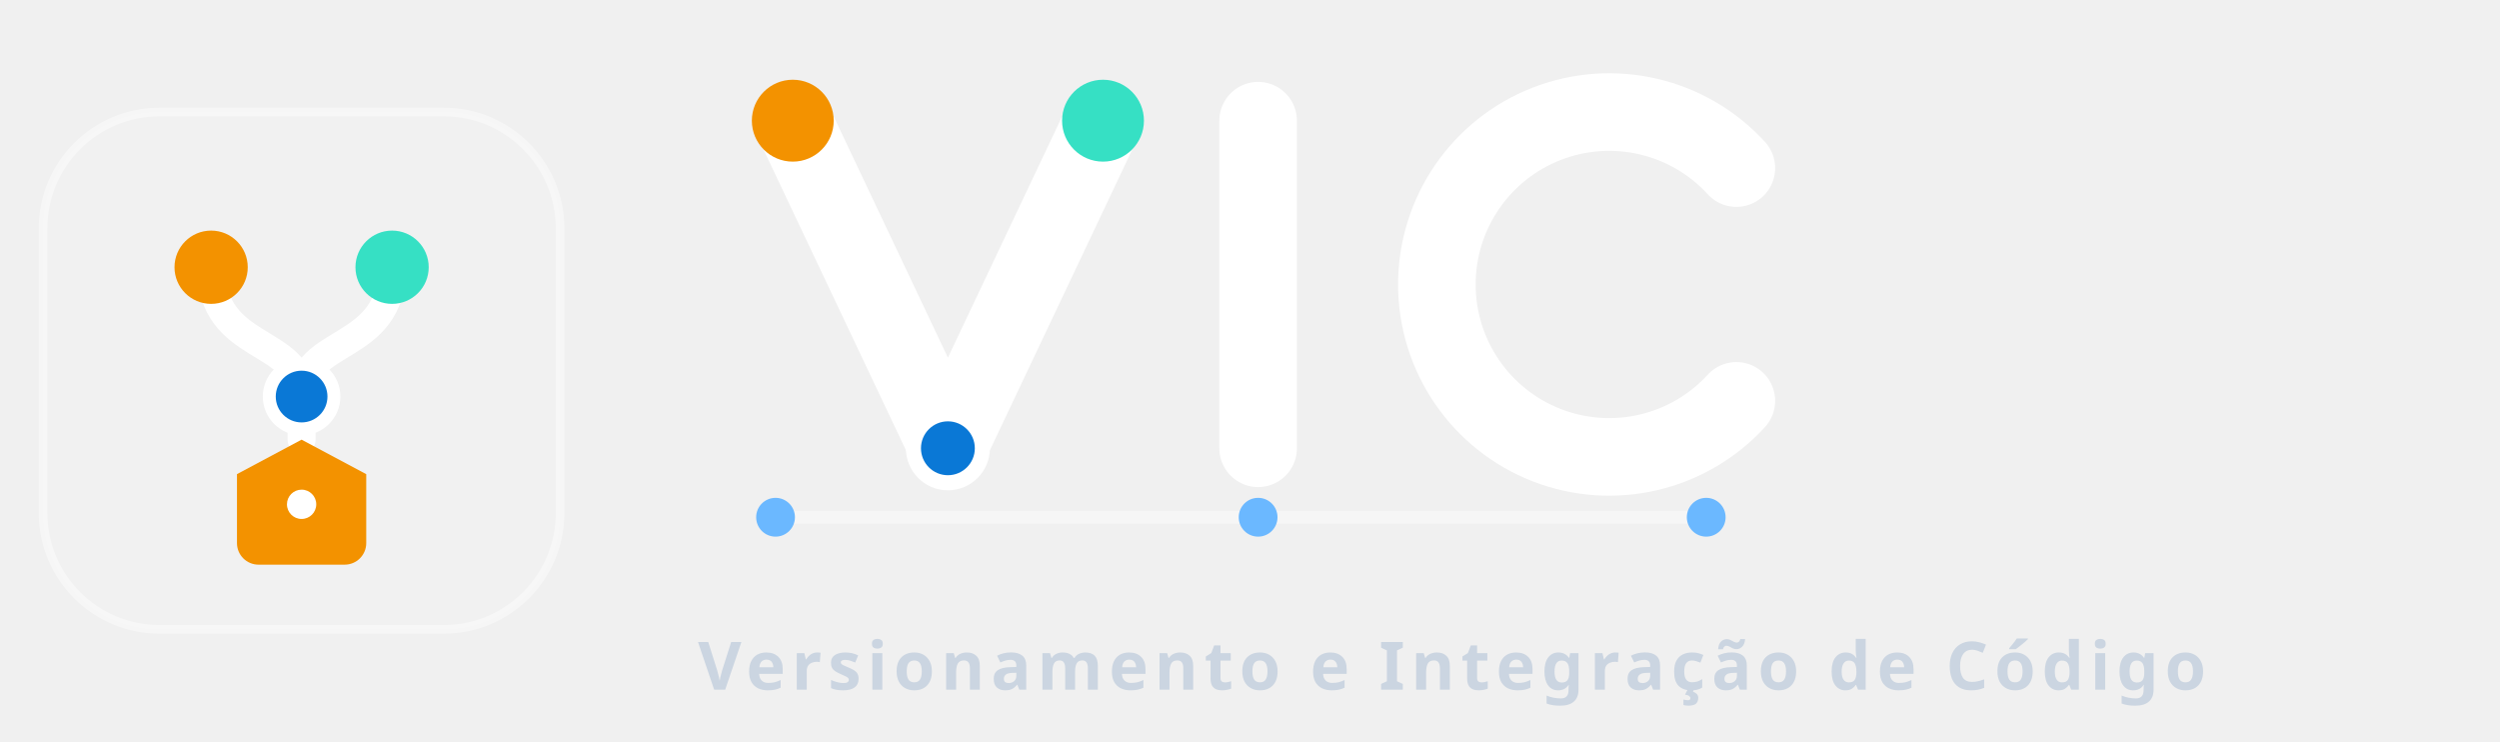
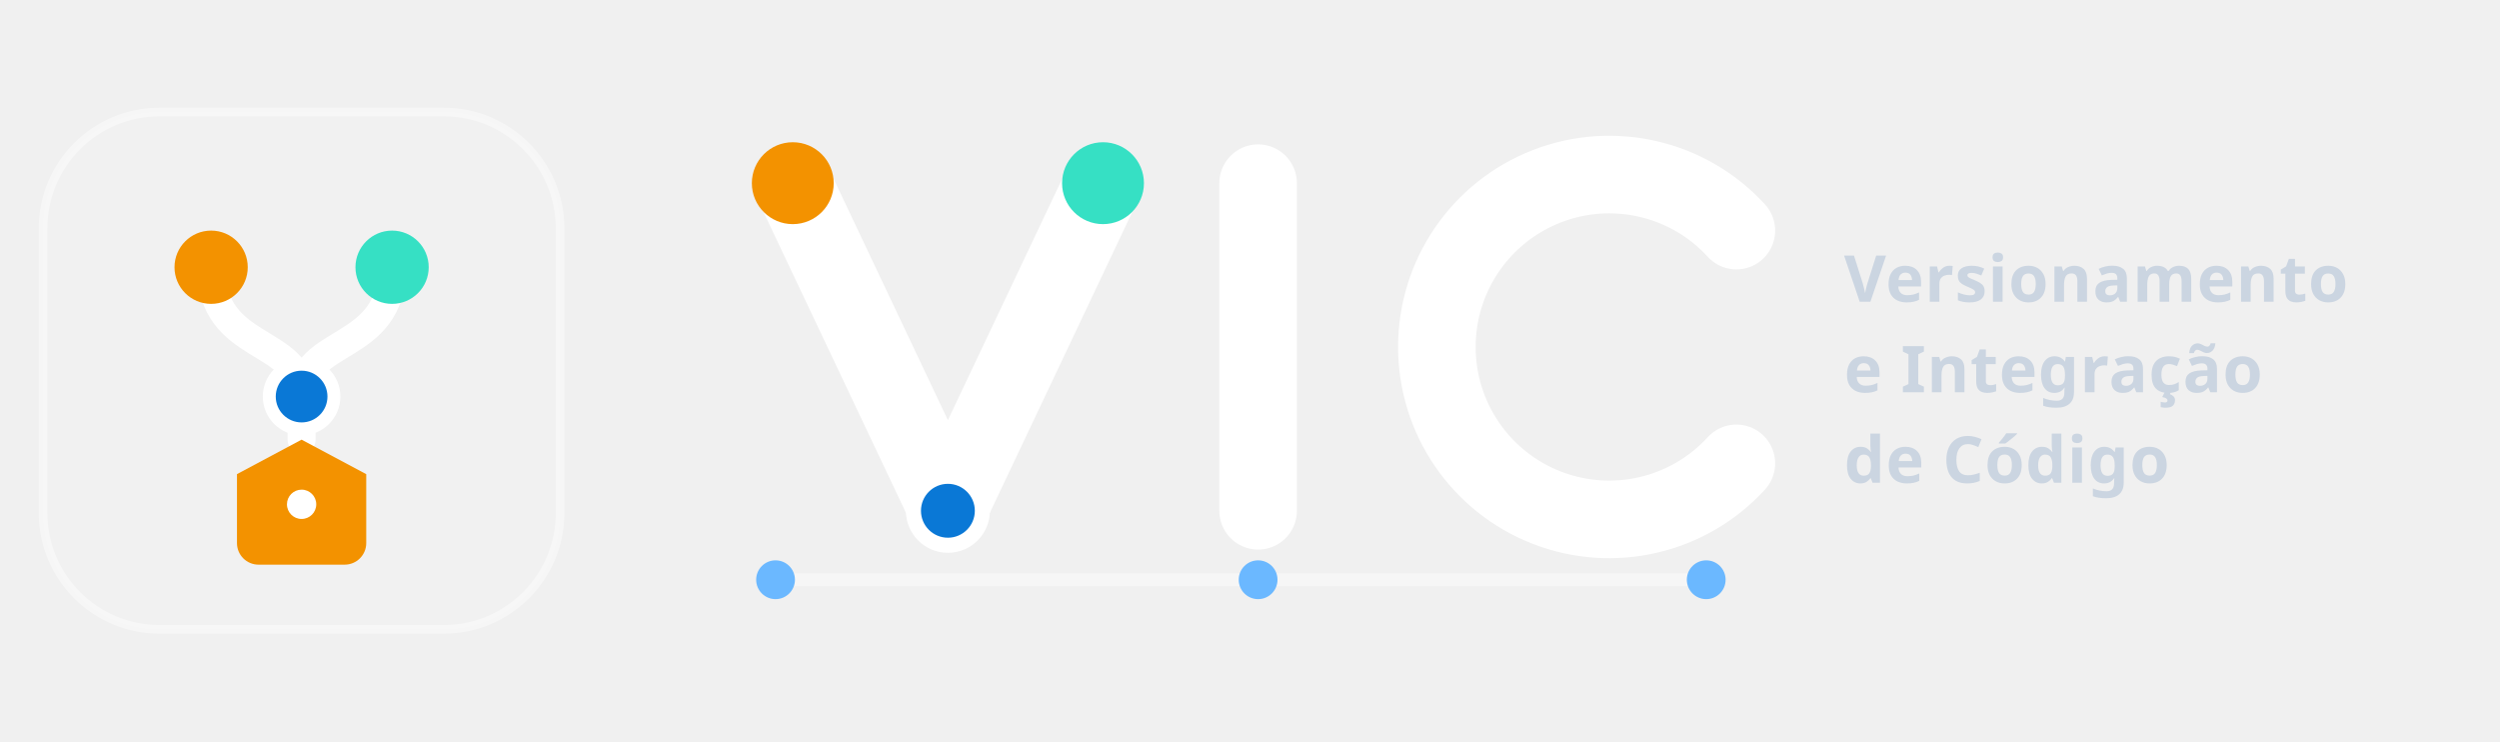
<svg xmlns="http://www.w3.org/2000/svg" viewBox="0 0 580 172" role="img" aria-label="VIC — Versionamento e Integração de Código (negativo)">
  <g transform="translate(10,26)">
    <rect x="0" y="0" width="120" height="120" rx="27" fill="#ffffff" fill-opacity="0.08" stroke="#ffffff" stroke-opacity="0.42" stroke-width="2" />
    <g fill="none" stroke="#fff" stroke-width="6.5" stroke-linecap="round">
      <path d="M39 36 C39 56, 60 52, 60 66" />
      <path d="M81 36 C81 56, 60 52, 60 66" />
      <path d="M60 66 V76" />
    </g>
    <circle cx="39" cy="36" r="8.5" fill="#f39200" />
    <circle cx="81" cy="36" r="8.5" fill="#36e0c4" />
    <circle cx="60" cy="66" r="7.5" fill="#0a78d6" stroke="#fff" stroke-width="3" />
    <path d="M60 76 L45 84 V100 a5 5 0 0 0 5 5 H70 a5 5 0 0 0 5 -5 V84 Z" fill="#f39200" />
    <circle cx="60" cy="91" r="3.4" fill="#fff" />
  </g>
-   <g transform="translate(160,12)">
+   <g transform="translate(160,26.5)">
    <g fill="none" stroke="#ffffff" stroke-width="18" stroke-linecap="round" stroke-linejoin="round">
      <path d="M24 16 L60 92 L96 16" />
      <path d="M132 16 L132 92" />
      <path d="M243 27 A40 40 0 1 0 243 81" />
    </g>
    <circle cx="24" cy="16" r="9.5" fill="#f39200" />
    <circle cx="96" cy="16" r="9.5" fill="#36e0c4" />
    <circle cx="60" cy="92" r="8" fill="#0a78d6" stroke="#fff" stroke-width="3.5" />
    <line x1="20" y1="108" x2="236" y2="108" stroke="#ffffff" stroke-opacity="0.4" stroke-width="3" />
    <circle cx="20" cy="108" r="4.5" fill="#6bb8ff" />
    <circle cx="132" cy="108" r="4.5" fill="#6bb8ff" />
    <circle cx="236" cy="108" r="4.5" fill="#6bb8ff" />
  </g>
-   <text x="162" y="160" font-family="'Segoe UI', system-ui, sans-serif" font-size="15.5" font-weight="600" letter-spacing="1.4" fill="#cbd5e1">Versionamento e Integração de Código</text>
+   <g font-family="'Segoe UI', system-ui, sans-serif" font-size="15" font-weight="600" letter-spacing="0.2" fill="#cbd5e1">
+     <text x="428" y="70">Versionamento</text>
+     <text x="428" y="91">e Integração</text>
+     <text x="428" y="112">de Código</text>
+   </g>
</svg>
